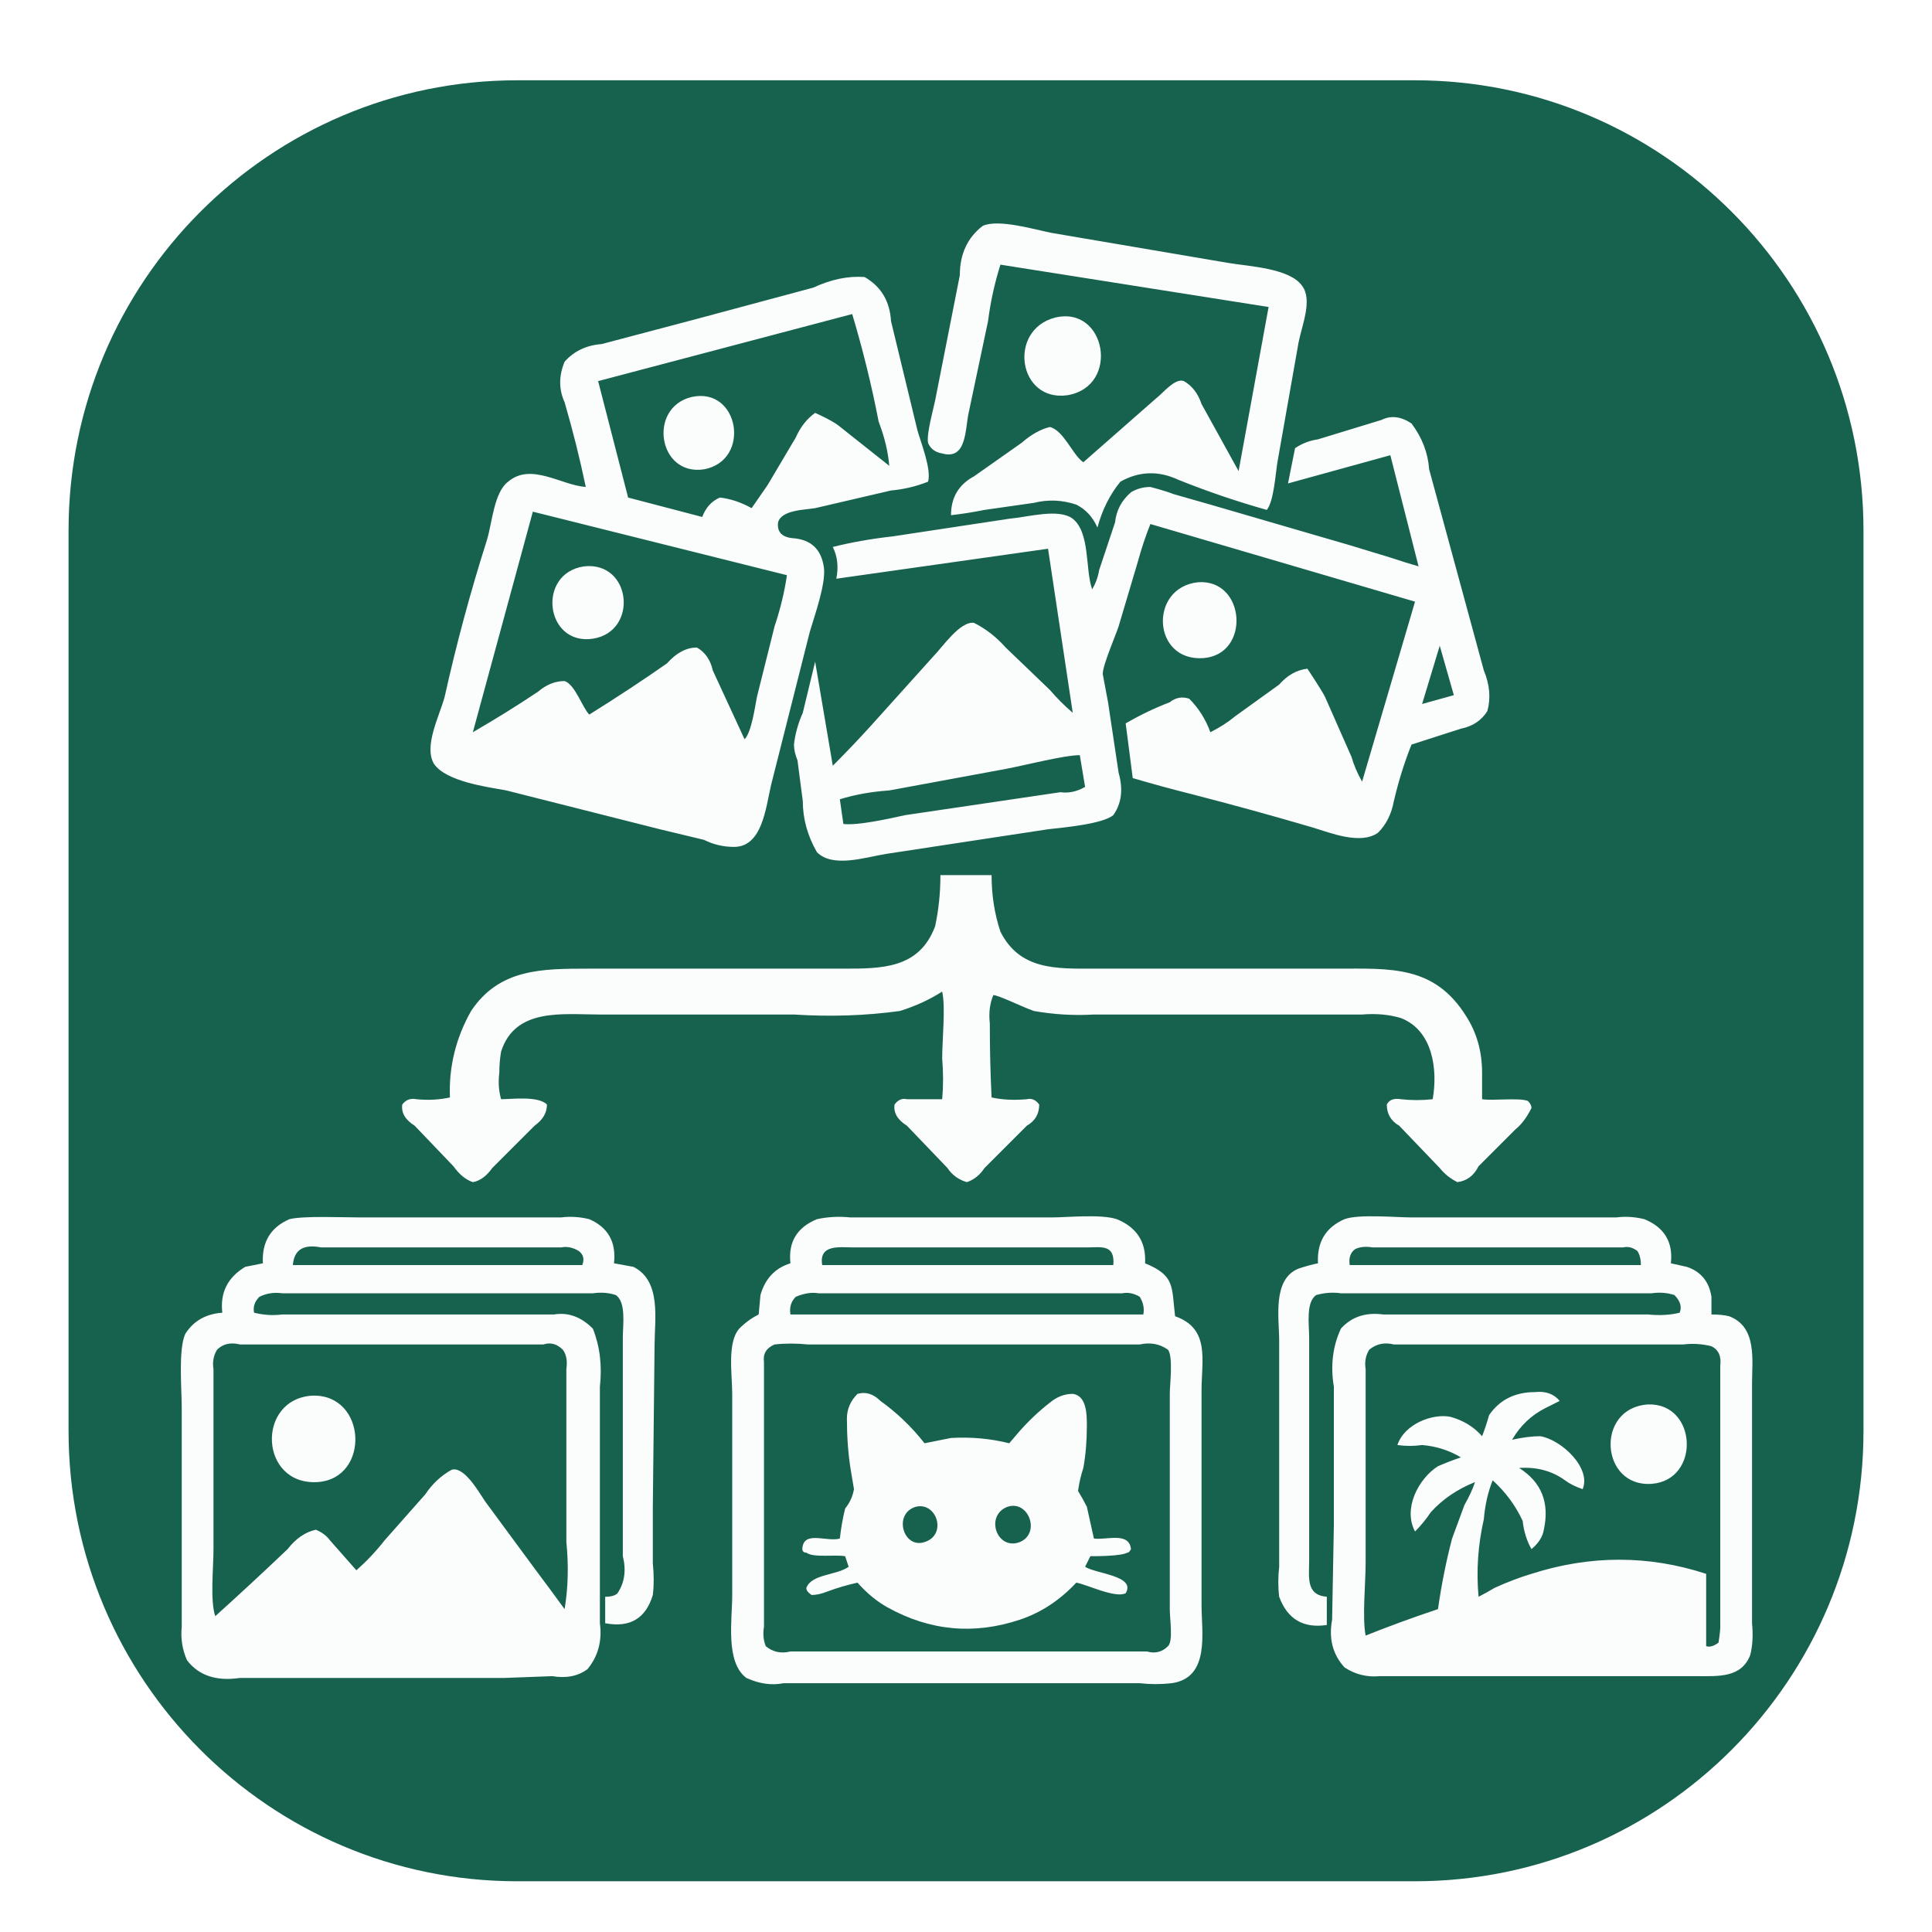
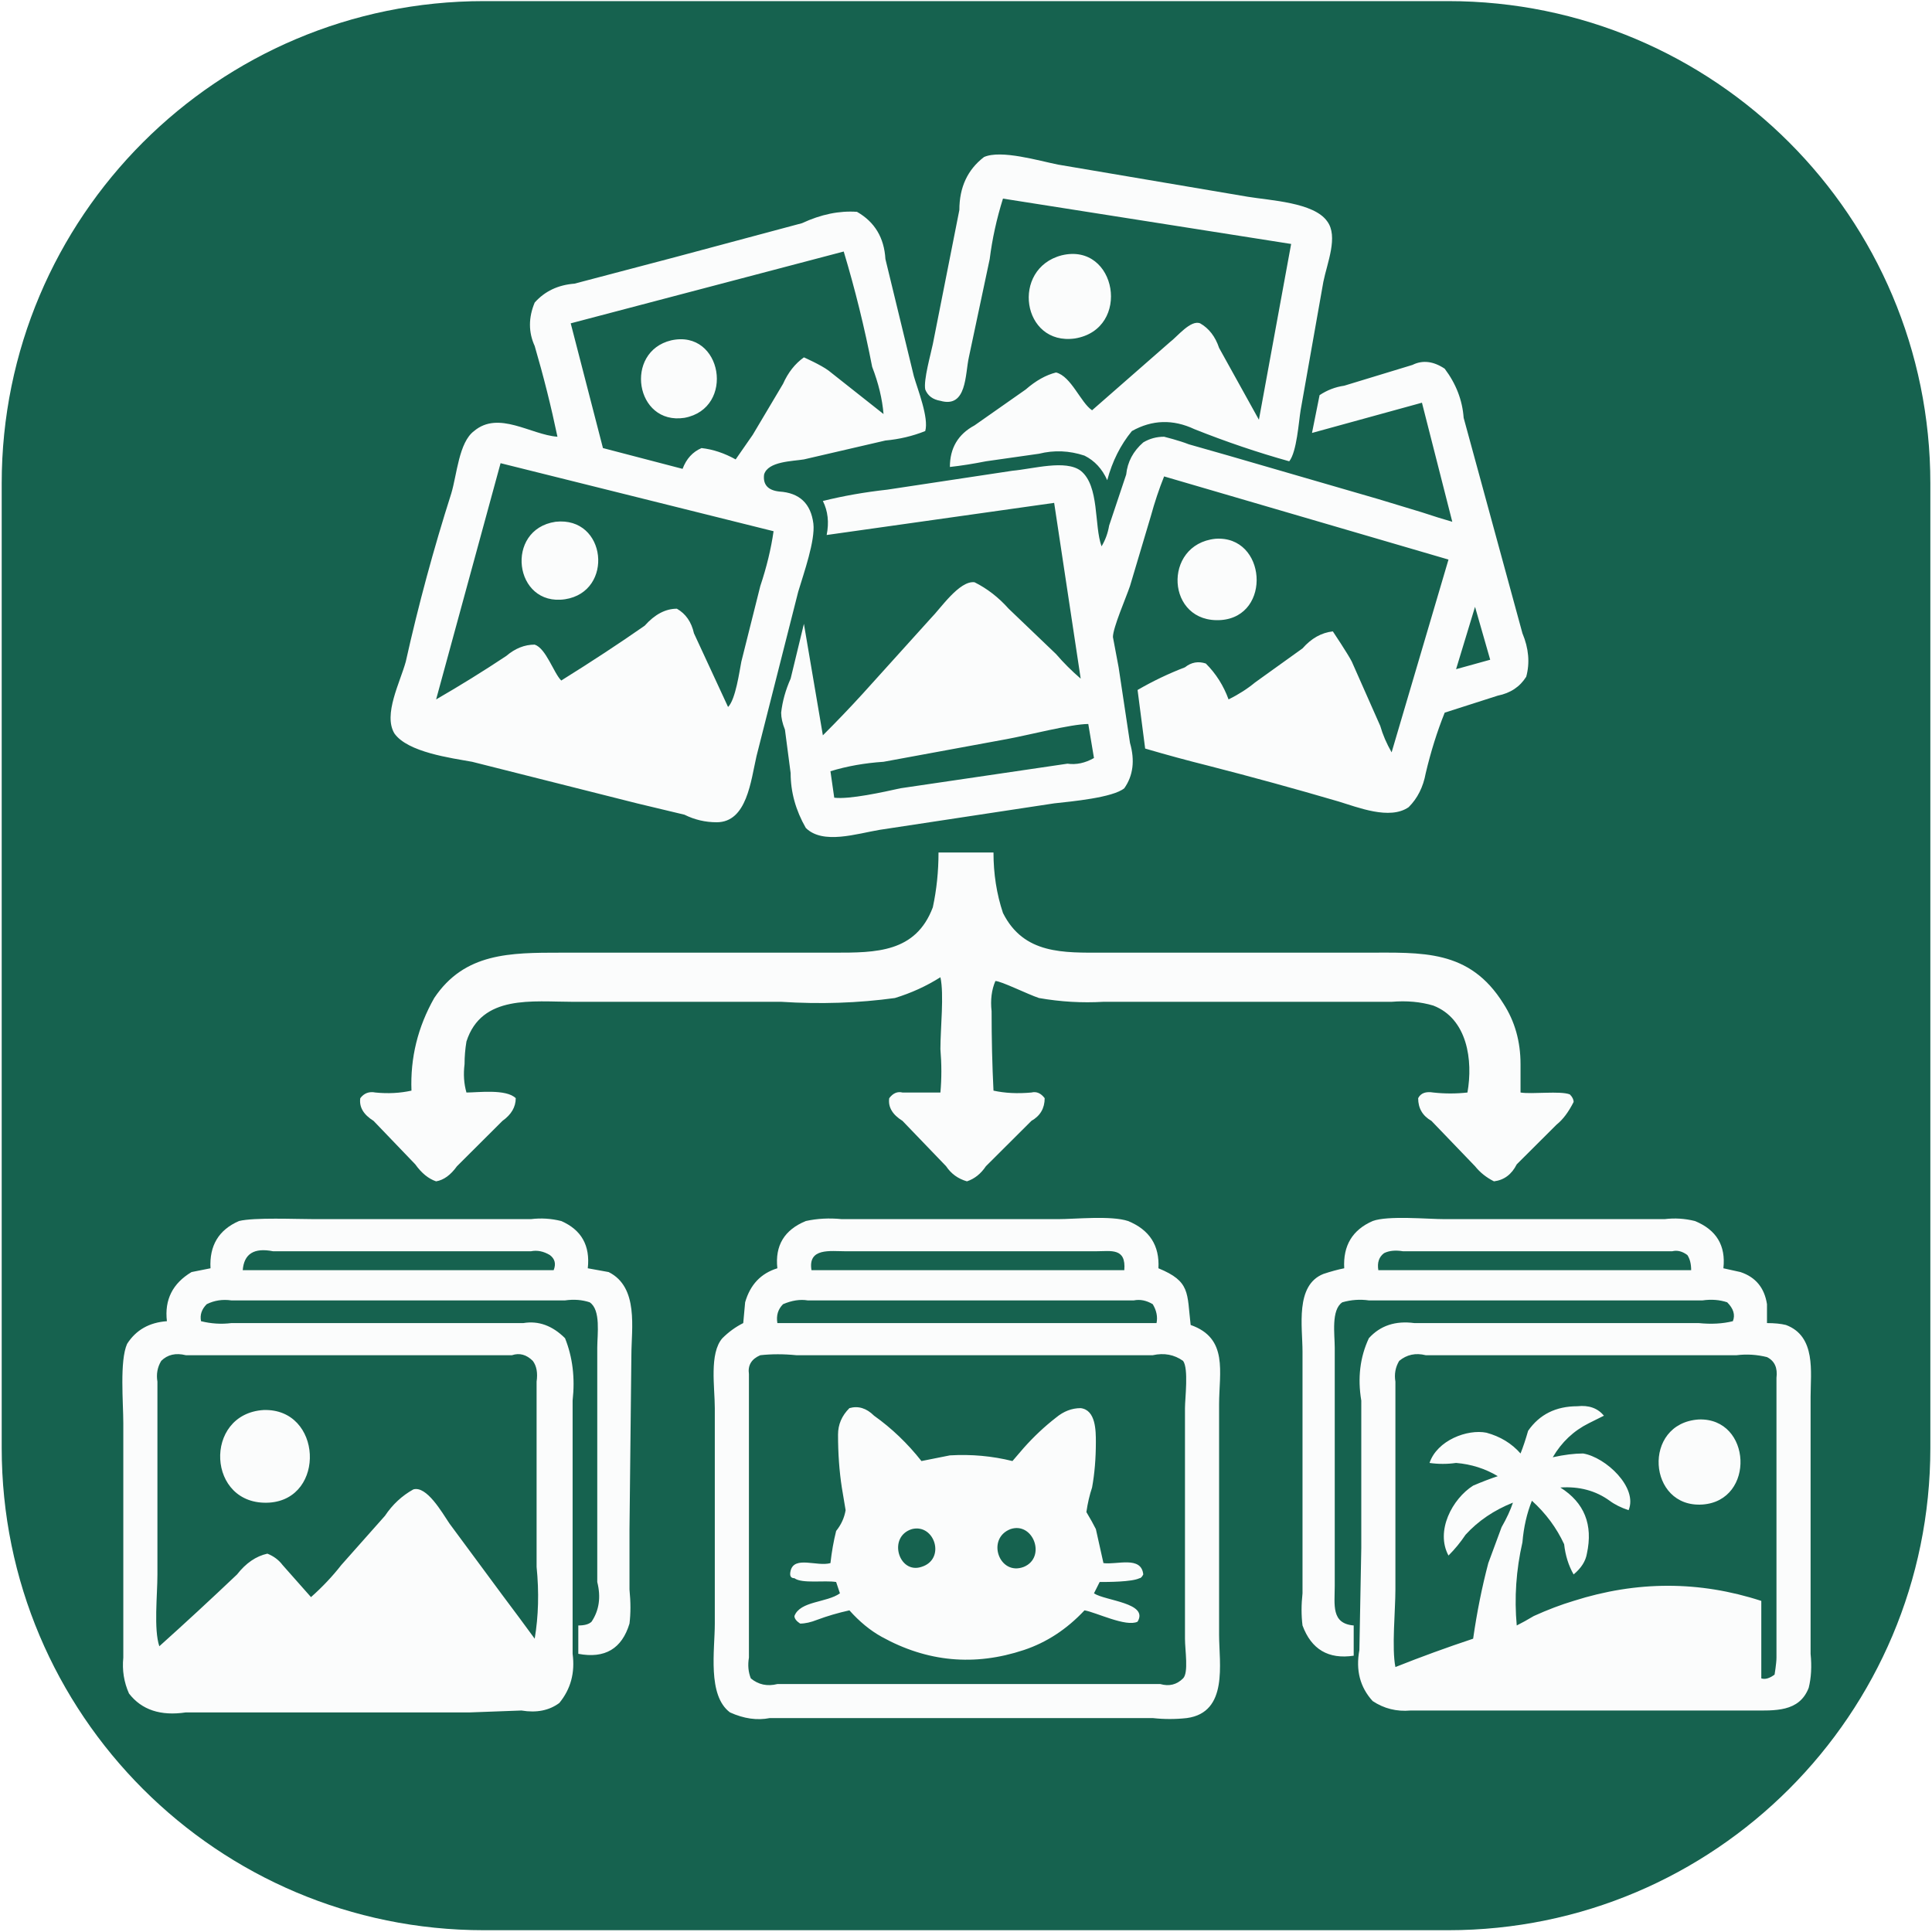
- <svg xmlns="http://www.w3.org/2000/svg" viewBox="0 0 1095 1095">
+ <svg xmlns="http://www.w3.org/2000/svg" viewBox="37.961 44.912 1019.077 1022.285" width="48" height="48" preserveAspectRatio="none">
  <rect x="38.857" y="45.5" width="1017.31" height="1020.75" rx="254.327" ry="255.188" fill="#16624f" />
  <path fill="#fbfcfc" d="M718 289q-25-7-50-17-17-8-33 1-9 11-13 26-4-9-12-13-12-4-24-1l-28 4q-10 2-19 3 0-15 13-22l27-19q8-7 16-9c8 2 13 16 19 20l41-36c4-3 11-12 16-10q7 4 10 13l21 38 17-93-152-24q-5 16-7 32l-11 52c-2 9-1 27-15 23q-6-1-8-6c-1-5 3-19 4-24l14-71q0-18 13-28c9-4 29 2 39 4l100 17c12 2 35 3 42 13 6 8 0 22-2 32l-12 68c-1 6-2 22-6 27M526 273q-10 4-21 5l-43 10c-6 1-19 1-21 8q-1 8 8 9 16 1 18 17c1 9-5 26-8 36l-22 87c-3 13-5 35-21 35q-9 0-17-4l-25-6-87-22c-11-2-34-5-41-15-6-10 3-27 6-38q10-45 24-89c3-10 4-27 12-33 13-11 30 2 44 3q-5-24-12-48-5-11 0-23 8-9 21-10l53-14 67-18q15-7 29-6 14 8 15 25l15 62c2 7 8 22 6 29m-43-95L339 216l17 66 42 11q3-8 10-11 9 1 18 6l9-13 16-27q4-9 11-14s9 4 13 7l29 23q-1-12-6-25-6-31-15-61m115 2c29-7 37 39 7 44-28 4-34-37-7-44M392 225c27-6 34 36 7 41-26 4-32-35-7-41M800 422q-6 15-10 32-2 11-9 18c-10 7-27 0-37-3q-34-10-69-19-16-4-33-9l-4-31q12-7 25-12 5-4 11-2 8 8 12 19 8-4 14-9l25-18q7-8 16-9s8 12 10 16l15 34q2 7 6 14l30-102-150-44q-4 10-7 21l-11 37c-2 6-9 22-9 27l3 16 6 40q4 14-3 24c-6 5-28 7-37 8l-92 14c-12 2-30 8-39-1q-8-14-8-29l-3-23q-2-5-2-9 1-9 5-18l7-29 10 59q11-11 21-22l36-40c5-5 15-20 23-19q10 5 18 14l25 24q6 7 13 13l-14-93-120 17q2-10-2-18 16-4 34-6l66-10c11-1 28-6 36 0 10 8 7 29 11 40q3-5 4-11l9-27q1-10 9-17 5-3 11-3s8 2 13 4l21 6 79 23 23 7q9 3 16 5l-16-63-58 16 4-20q6-4 13-5l36-11q8-4 17 2 9 12 10 26l31 114q5 12 2 23-5 8-15 10l-28 9M302 290L268 415q19-11 37-23 7-6 15-6c6 2 10 15 14 19q24-15 44-29 8-9 17-9 7 4 9 13l18 39c4-4 6-19 7-24l10-40q5-15 7-29L302 290m29 31c27-3 31 37 5 41-27 4-32-37-5-41m348 9c27-2 30 41 3 43-29 2-31-40-3-43m145 64l-8-28-10 33 18-5M612 428c-9 0-32 6-43 8l-65 12q-15 1-28 5l2 14c8 1 26-3 35-5l88-13q7 1 14-3l-3-18m-50 68q0 17 5 32c11 22 32 21 53 21H758c30 0 55-2 73 27q9 14 9 32v15c6 1 21-1 26 1q2 2 2 4-4 8-9 12l-21 21q-4 8-12 9-6-3-10-8l-23-24q-7-4-7-12 2-4 8-3 9 1 18 0c3-17 0-39-18-46q-10-3-22-2H620q-17 1-34-2c-6-2-20-9-23-9q-3 7-2 16 0 22 1 42 9 2 20 1 4-1 7 3 0 8-7 12l-24 24q-4 6-10 8-7-2-11-8l-23-24q-8-5-7-12 3-4 7-3h20q1-11 0-23c0-11 2-29 0-38q-11 7-24 11-29 4-60 2H340c-21 0-48-4-56 21q-1 6-1 12-1 8 1 15c6 0 21-2 26 3q0 7-7 12l-24 24q-5 7-11 8-6-2-11-9l-22-23q-8-5-7-12 3-4 8-3 10 1 19-1-1-26 12-49c16-24 40-24 67-24H478c22 0 43 0 52-24q3-14 3-29h29M348 716l11 2c16 8 12 30 12 44l-1 92v32q1 10 0 18-6 20-27 16V905q5 0 7-2 6-9 3-21V758c0-7 2-20-4-24q-6-2-13-1H160q-7-1-13 2-4 4-3 9 8 2 16 1H314q12-2 22 8 6 15 4 33V920q2 15-7 26-8 6-20 4l-27 1H136q-20 3-30-10-4-9-3-19V798c0-11-2-33 2-42q7-11 21-12-2-17 13-26l10-2q-1-18 15-25c8-2 30-1 40-1H318q8-1 16 1 16 7 14 25m301 0c17 7 15 13 17 30 20 7 15 25 15 42V910c0 15 5 41-17 44q-9 1-18 0H444q-10 2-21-3c-12-9-8-33-8-47V790c0-11-3-29 4-37q5-5 11-8l1-11q4-14 17-18-2-18 15-25 9-2 19-1H596c9 0 28-2 37 1q17 7 16 25m298 0l9 2q12 4 14 17v10q6 0 10 1c16 6 13 25 13 38V920q1 10-1 18c-5 13-18 12-30 12H782q-11 1-20-5-10-11-7-27l1-54V786q-3-18 4-33 9-10 24-8H934q10 1 18-1 2-5-3-10-6-2-13-1H760q-7-1-14 1c-6 4-4 17-4 24V884c0 10-2 20 10 21v16q-20 3-27-16-1-8 0-17V760c0-13-4-35 11-41q6-2 11-3-1-18 15-25c8-3 29-1 38-1H916q8-1 16 1 17 7 15 25m-617 1q2-5-2-8-5-3-10-2H182q-15-3-16 10H330m301 0c1-12-7-10-15-10H484c-8 0-20-2-18 10H631m299 0q0-5-2-8-4-3-8-2H778q-6-1-10 1-4 3-3 9H930M648 745q1-5-2-10-5-3-10-2H464q-6-1-13 2-4 4-3 10H648M320 912q3-18 1-38V776q1-7-2-11-5-5-11-3H136q-8-2-13 3-3 5-2 11V878c0 11-2 29 1 38q20-18 41-38 7-9 16-11 5 2 8 6l15 17q9-8 16-17l23-26q6-9 15-14c7-2 15 12 19 18l28 38q9 12 17 23M439 762q-7 3-6 10V922q-1 6 1 11 6 5 14 3H650q7 2 12-3c3-3 1-15 1-21V790c0-5 2-21-1-25q-7-5-16-3H458q-10-1-19 0M967 933q3 1 7-2s1-6 1-9V774q1-8-5-11-8-2-16-1H790q-8-2-14 3-3 5-2 11V886c0 11-2 31 0 41q20-8 41-15 3-21 8-40l7-19q4-7 6-13-15 6-25 17-4 6-9 11c-7-13 2-30 13-37q7-3 13-5-10-6-22-7-7 1-14 0c4-12 20-18 30-16q11 3 18 11 2-5 4-12 9-13 26-13 9-1 14 5l-8 4q-12 6-19 18 9-2 16-2c12 2 29 18 24 30q-6-2-10-5-11-8-26-7 19 12 14 35-1 6-7 11-4-7-5-16-6-13-17-23-4 10-5 22-5 22-3 44 4-2 9-5 11-5 21-8 50-16 99 0v41M524 818l15-3q17-1 33 3l6-7q8-9 17-16 6-5 13-5c8 1 8 12 8 18q0 13-2 24-2 6-3 13 3 5 5 9 2 9 4 18c7 1 20-4 21 6q-1 2-2 2c-4 2-17 2-21 2l-3 6c6 4 29 5 23 15-6 3-22-5-28-6q-14 15-32 21-39 13-75-7-9-5-17-14-9 2-17 5-5 2-9 2-3-2-3-4c3-8 17-7 24-12l-2-6c-6-1-18 1-22-2q-3 0-2-4c2-8 14-2 21-4q1-9 3-17 4-5 5-11l-2-12q-2-13-2-28 0-8 6-14 7-2 13 4 14 10 25 24M177 791c31-1 33 47 3 49-33 2-35-47-3-49m757 5c28-1 30 43 2 45-29 2-32-43-2-45M519 854c-13 4-7 24 5 20 13-4 7-23-5-20m52 0c-13 5-6 25 7 20 12-5 5-24-7-20" />
</svg>
